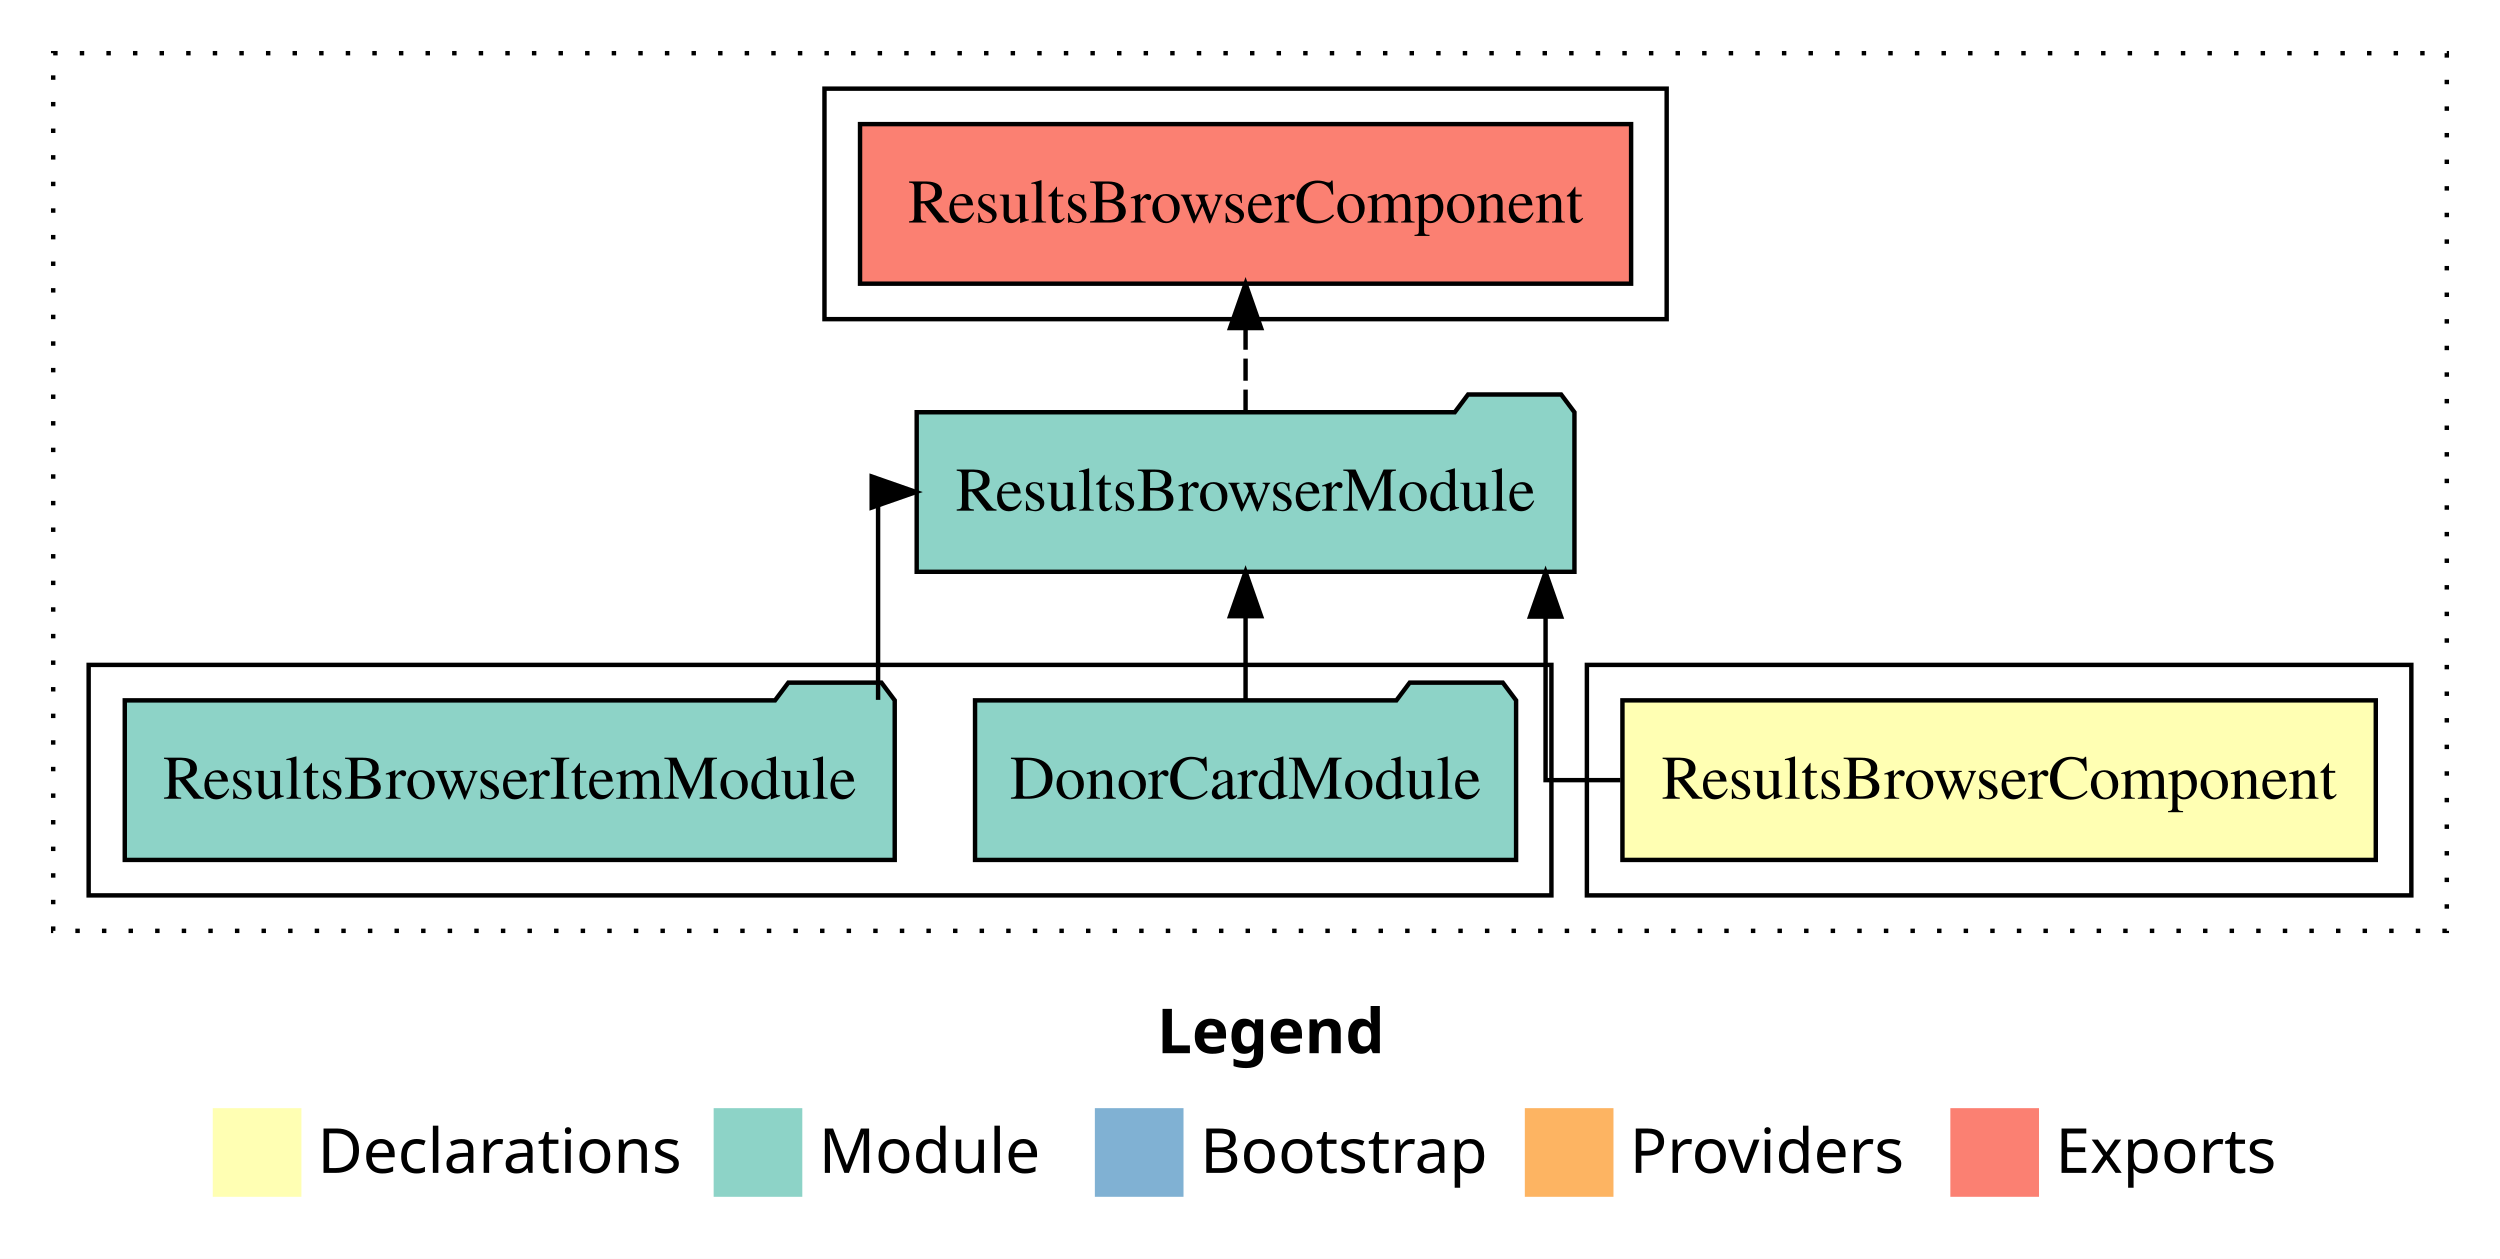
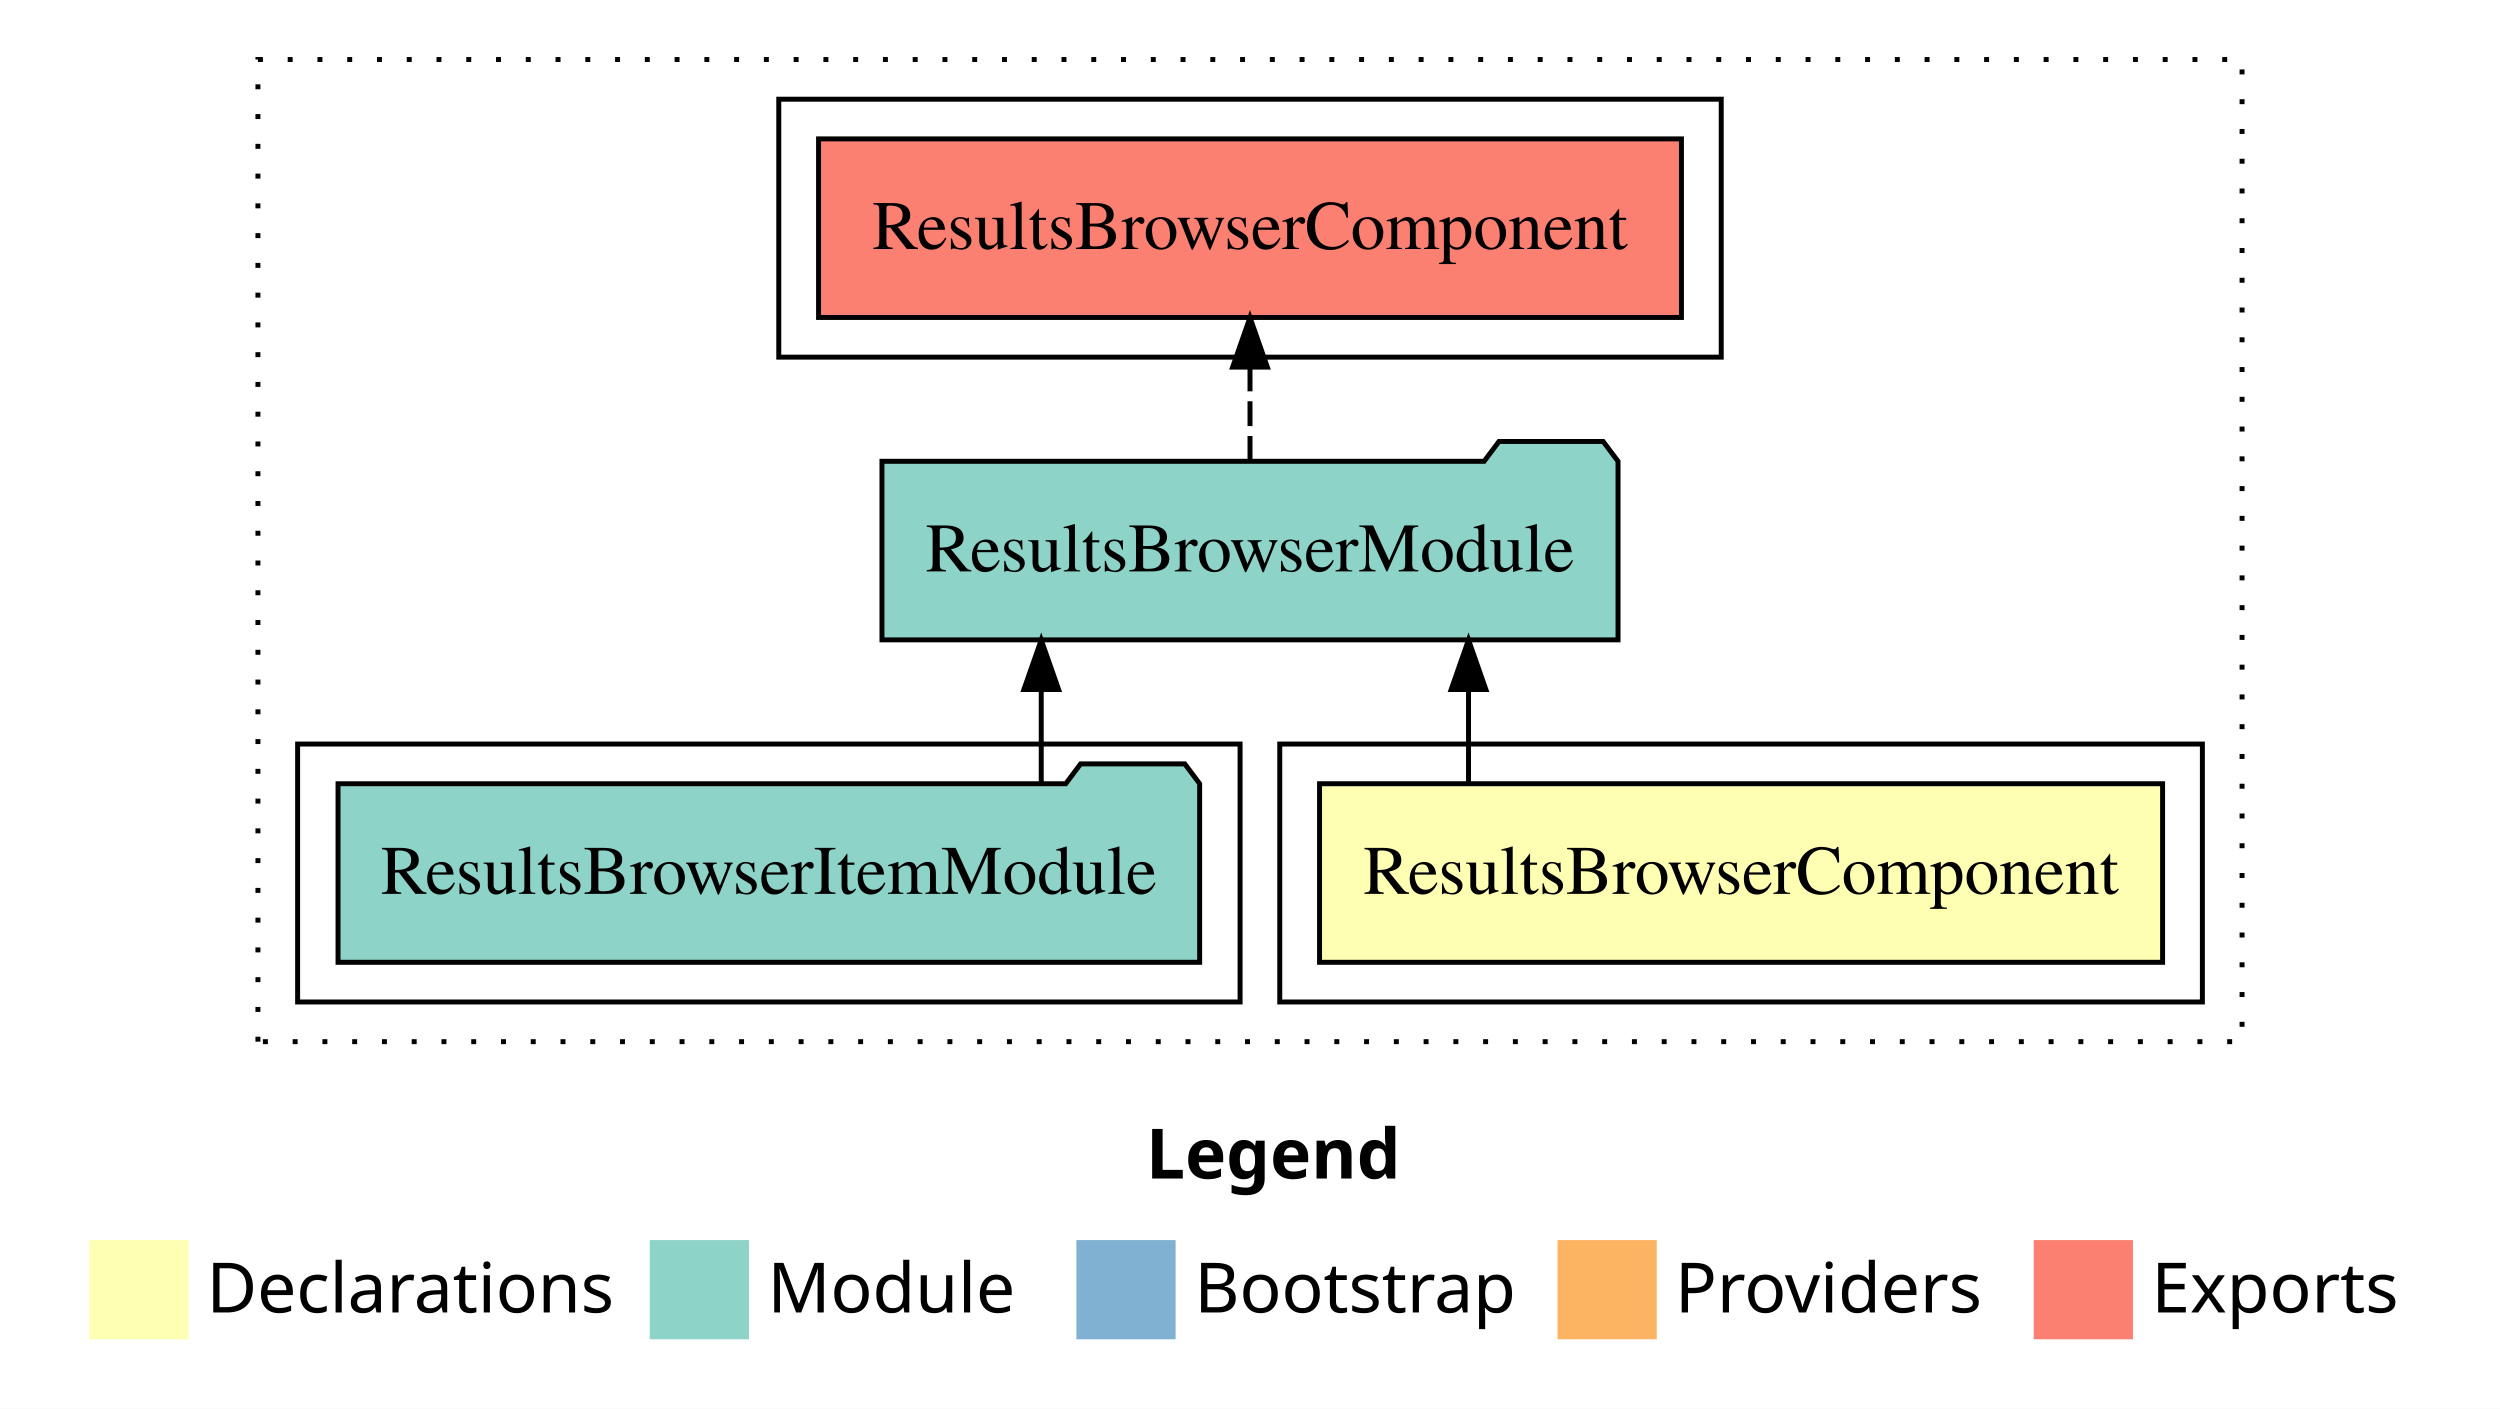
- <svg xmlns="http://www.w3.org/2000/svg" width="564pt" height="284pt" viewBox="0.00 0.00 564.00 284.00">
+ <svg xmlns="http://www.w3.org/2000/svg" width="504pt" height="284pt" viewBox="0.00 0.00 504.00 284.00">
  <g id="graph0" class="graph" transform="scale(1 1) rotate(0) translate(4 280)">
-     <polygon fill="#ffffff" stroke="transparent" points="-4,4 -4,-280 560,-280 560,4 -4,4" />
-     <text text-anchor="start" x="257.009" y="-42.4" font-family="sans-serif" font-weight="bold" font-size="14.00" fill="#000000">Legend</text>
-     <polygon fill="#ffffb3" stroke="transparent" points="44,-10 44,-30 64,-30 64,-10 44,-10" />
-     <text text-anchor="start" x="67.629" y="-15.4" font-family="sans-serif" font-size="14.00" fill="#000000">  Declarations</text>
-     <polygon fill="#8dd3c7" stroke="transparent" points="157,-10 157,-30 177,-30 177,-10 157,-10" />
-     <text text-anchor="start" x="180.725" y="-15.4" font-family="sans-serif" font-size="14.00" fill="#000000">  Module</text>
-     <polygon fill="#80b1d3" stroke="transparent" points="243,-10 243,-30 263,-30 263,-10 243,-10" />
-     <text text-anchor="start" x="266.781" y="-15.4" font-family="sans-serif" font-size="14.00" fill="#000000">  Bootstrap</text>
-     <polygon fill="#fdb462" stroke="transparent" points="340,-10 340,-30 360,-30 360,-10 340,-10" />
-     <text text-anchor="start" x="363.673" y="-15.4" font-family="sans-serif" font-size="14.00" fill="#000000">  Providers</text>
-     <polygon fill="#fb8072" stroke="transparent" points="436,-10 436,-30 456,-30 456,-10 436,-10" />
-     <text text-anchor="start" x="459.726" y="-15.4" font-family="sans-serif" font-size="14.00" fill="#000000">  Exports</text>
+     <polygon fill="#ffffff" stroke="transparent" points="-4,4 -4,-280 500,-280 500,4 -4,4" />
+     <text text-anchor="start" x="227.009" y="-42.4" font-family="sans-serif" font-weight="bold" font-size="14.00" fill="#000000">Legend</text>
+     <polygon fill="#ffffb3" stroke="transparent" points="14,-10 14,-30 34,-30 34,-10 14,-10" />
+     <text text-anchor="start" x="37.629" y="-15.4" font-family="sans-serif" font-size="14.00" fill="#000000">  Declarations</text>
+     <polygon fill="#8dd3c7" stroke="transparent" points="127,-10 127,-30 147,-30 147,-10 127,-10" />
+     <text text-anchor="start" x="150.725" y="-15.4" font-family="sans-serif" font-size="14.00" fill="#000000">  Module</text>
+     <polygon fill="#80b1d3" stroke="transparent" points="213,-10 213,-30 233,-30 233,-10 213,-10" />
+     <text text-anchor="start" x="236.781" y="-15.4" font-family="sans-serif" font-size="14.00" fill="#000000">  Bootstrap</text>
+     <polygon fill="#fdb462" stroke="transparent" points="310,-10 310,-30 330,-30 330,-10 310,-10" />
+     <text text-anchor="start" x="333.673" y="-15.4" font-family="sans-serif" font-size="14.00" fill="#000000">  Providers</text>
+     <polygon fill="#fb8072" stroke="transparent" points="406,-10 406,-30 426,-30 426,-10 406,-10" />
+     <text text-anchor="start" x="429.726" y="-15.4" font-family="sans-serif" font-size="14.00" fill="#000000">  Exports</text>
    <g id="clust1" class="cluster">
-       <polygon fill="none" stroke="#000000" stroke-dasharray="1,5" points="8,-70 8,-268 548,-268 548,-70 8,-70" />
+       <polygon fill="none" stroke="#000000" stroke-dasharray="1,5" points="48,-70 48,-268 448,-268 448,-70 48,-70" />
    </g>
    <g id="clust2" class="cluster">
-       <polygon fill="none" stroke="#000000" points="354,-78 354,-130 540,-130 540,-78 354,-78" />
+       <polygon fill="none" stroke="#000000" points="254,-78 254,-130 440,-130 440,-78 254,-78" />
    </g>
    <g id="clust4" class="cluster">
-       <polygon fill="none" stroke="#000000" points="16,-78 16,-130 346,-130 346,-78 16,-78" />
+       <polygon fill="none" stroke="#000000" points="56,-78 56,-130 246,-130 246,-78 56,-78" />
    </g>
    <g id="clust5" class="cluster">
-       <polygon fill="none" stroke="#000000" points="182,-208 182,-260 372,-260 372,-208 182,-208" />
+       <polygon fill="none" stroke="#000000" points="153,-208 153,-260 343,-260 343,-208 153,-208" />
    </g>
    <g id="node1" class="node">
-       <polygon fill="#ffffb3" stroke="#000000" points="531.978,-122 362.022,-122 362.022,-86 531.978,-86 531.978,-122" />
-       <text text-anchor="middle" x="447" y="-99.8" font-family="Times,serif" font-size="14.00" fill="#000000">ResultsBrowserComponent</text>
+       <polygon fill="#ffffb3" stroke="#000000" points="431.978,-122 262.022,-122 262.022,-86 431.978,-86 431.978,-122" />
+       <text text-anchor="middle" x="347" y="-99.8" font-family="Times,serif" font-size="14.00" fill="#000000">ResultsBrowserComponent</text>
    </g>
    <g id="node2" class="node">
-       <polygon fill="#8dd3c7" stroke="#000000" points="351.195,-187 348.195,-191 327.195,-191 324.195,-187 202.805,-187 202.805,-151 351.195,-151 351.195,-187" />
-       <text text-anchor="middle" x="277" y="-164.8" font-family="Times,serif" font-size="14.00" fill="#000000">ResultsBrowserModule</text>
+       <polygon fill="#8dd3c7" stroke="#000000" points="322.195,-187 319.195,-191 298.195,-191 295.195,-187 173.805,-187 173.805,-151 322.195,-151 322.195,-187" />
+       <text text-anchor="middle" x="248" y="-164.8" font-family="Times,serif" font-size="14.00" fill="#000000">ResultsBrowserModule</text>
    </g>
    <g id="edge1" class="edge">
-       <path fill="none" stroke="#000000" d="M361.577,-104C351.482,-104 344.681,-104 344.681,-104 344.681,-104 344.681,-140.894 344.681,-140.894" />
-       <polygon fill="#000000" stroke="#000000" points="341.181,-140.894 344.681,-150.894 348.181,-140.894 341.181,-140.894" />
+       <path fill="none" stroke="#000000" d="M292.054,-122.106C292.054,-122.106 292.054,-140.991 292.054,-140.991" />
+       <polygon fill="#000000" stroke="#000000" points="288.554,-140.991 292.054,-150.991 295.554,-140.991 288.554,-140.991" />
    </g>
-     <g id="node5" class="node">
-       <polygon fill="#fb8072" stroke="#000000" points="363.978,-252 190.022,-252 190.022,-216 363.978,-216 363.978,-252" />
-       <text text-anchor="middle" x="277" y="-229.8" font-family="Times,serif" font-size="14.00" fill="#000000">ResultsBrowserComponent </text>
+     <g id="node4" class="node">
+       <polygon fill="#fb8072" stroke="#000000" points="334.978,-252 161.022,-252 161.022,-216 334.978,-216 334.978,-252" />
+       <text text-anchor="middle" x="248" y="-229.8" font-family="Times,serif" font-size="14.00" fill="#000000">ResultsBrowserComponent </text>
    </g>
-     <g id="edge4" class="edge">
-       <path fill="none" stroke="#000000" stroke-dasharray="5,2" d="M277,-187.106C277,-187.106 277,-205.991 277,-205.991" />
-       <polygon fill="#000000" stroke="#000000" points="273.5,-205.991 277,-215.991 280.5,-205.991 273.5,-205.991" />
+     <g id="edge3" class="edge">
+       <path fill="none" stroke="#000000" stroke-dasharray="5,2" d="M248,-187.106C248,-187.106 248,-205.991 248,-205.991" />
+       <polygon fill="#000000" stroke="#000000" points="244.5,-205.991 248,-215.991 251.5,-205.991 244.5,-205.991" />
    </g>
    <g id="node3" class="node">
-       <polygon fill="#8dd3c7" stroke="#000000" points="338.03,-122 335.03,-126 314.03,-126 311.03,-122 215.97,-122 215.97,-86 338.03,-86 338.03,-122" />
-       <text text-anchor="middle" x="277" y="-99.8" font-family="Times,serif" font-size="14.00" fill="#000000">DonorCardModule</text>
+       <polygon fill="#8dd3c7" stroke="#000000" points="237.851,-122 234.851,-126 213.851,-126 210.851,-122 64.148,-122 64.148,-86 237.851,-86 237.851,-122" />
+       <text text-anchor="middle" x="151" y="-99.8" font-family="Times,serif" font-size="14.00" fill="#000000">ResultsBrowserItemModule</text>
    </g>
    <g id="edge2" class="edge">
-       <path fill="none" stroke="#000000" d="M277,-122.106C277,-122.106 277,-140.991 277,-140.991" />
-       <polygon fill="#000000" stroke="#000000" points="273.5,-140.991 277,-150.991 280.5,-140.991 273.5,-140.991" />
-     </g>
-     <g id="node4" class="node">
-       <polygon fill="#8dd3c7" stroke="#000000" points="197.851,-122 194.851,-126 173.851,-126 170.851,-122 24.148,-122 24.148,-86 197.851,-86 197.851,-122" />
-       <text text-anchor="middle" x="111" y="-99.8" font-family="Times,serif" font-size="14.00" fill="#000000">ResultsBrowserItemModule</text>
-     </g>
-     <g id="edge3" class="edge">
-       <path fill="none" stroke="#000000" d="M194.094,-122.106C194.094,-141.339 194.094,-169 194.094,-169 194.094,-169 194.95,-169 194.95,-169" />
-       <polygon fill="#000000" stroke="#000000" points="192.654,-172.5 202.654,-169 192.654,-165.5 192.654,-172.5" />
+       <path fill="none" stroke="#000000" d="M205.914,-122.106C205.914,-122.106 205.914,-140.991 205.914,-140.991" />
+       <polygon fill="#000000" stroke="#000000" points="202.414,-140.991 205.914,-150.991 209.414,-140.991 202.414,-140.991" />
    </g>
  </g>
</svg>
